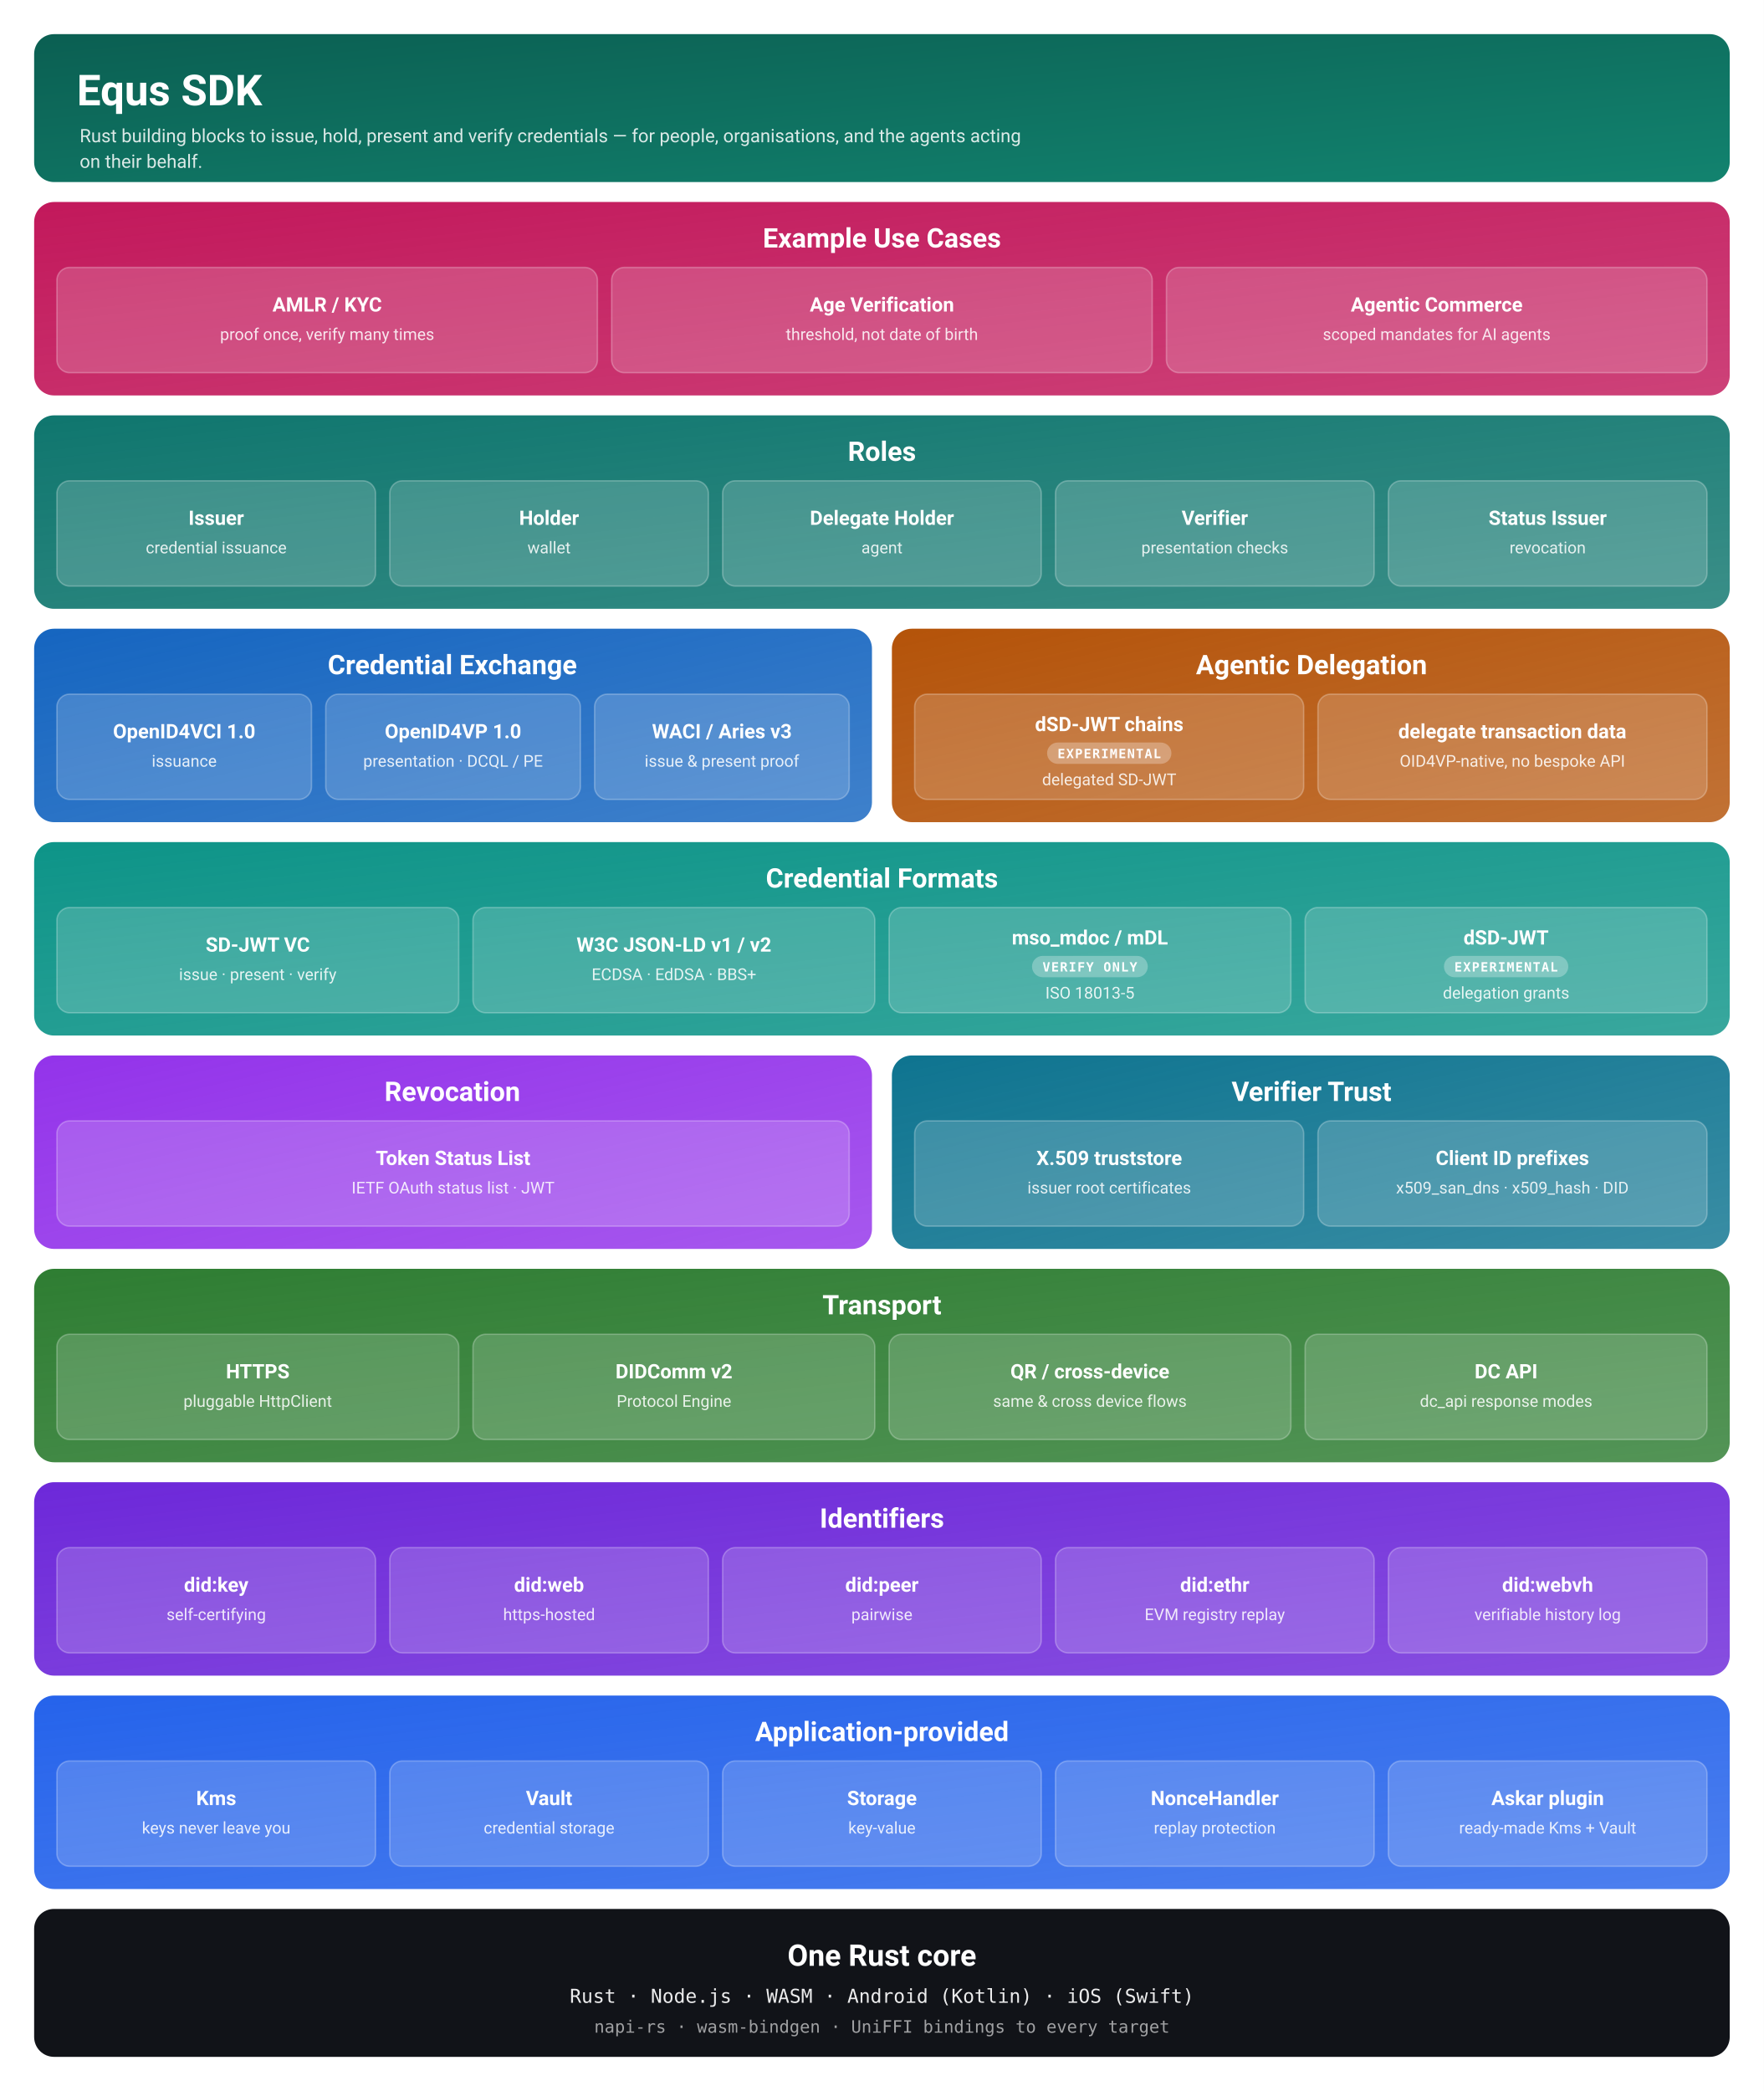
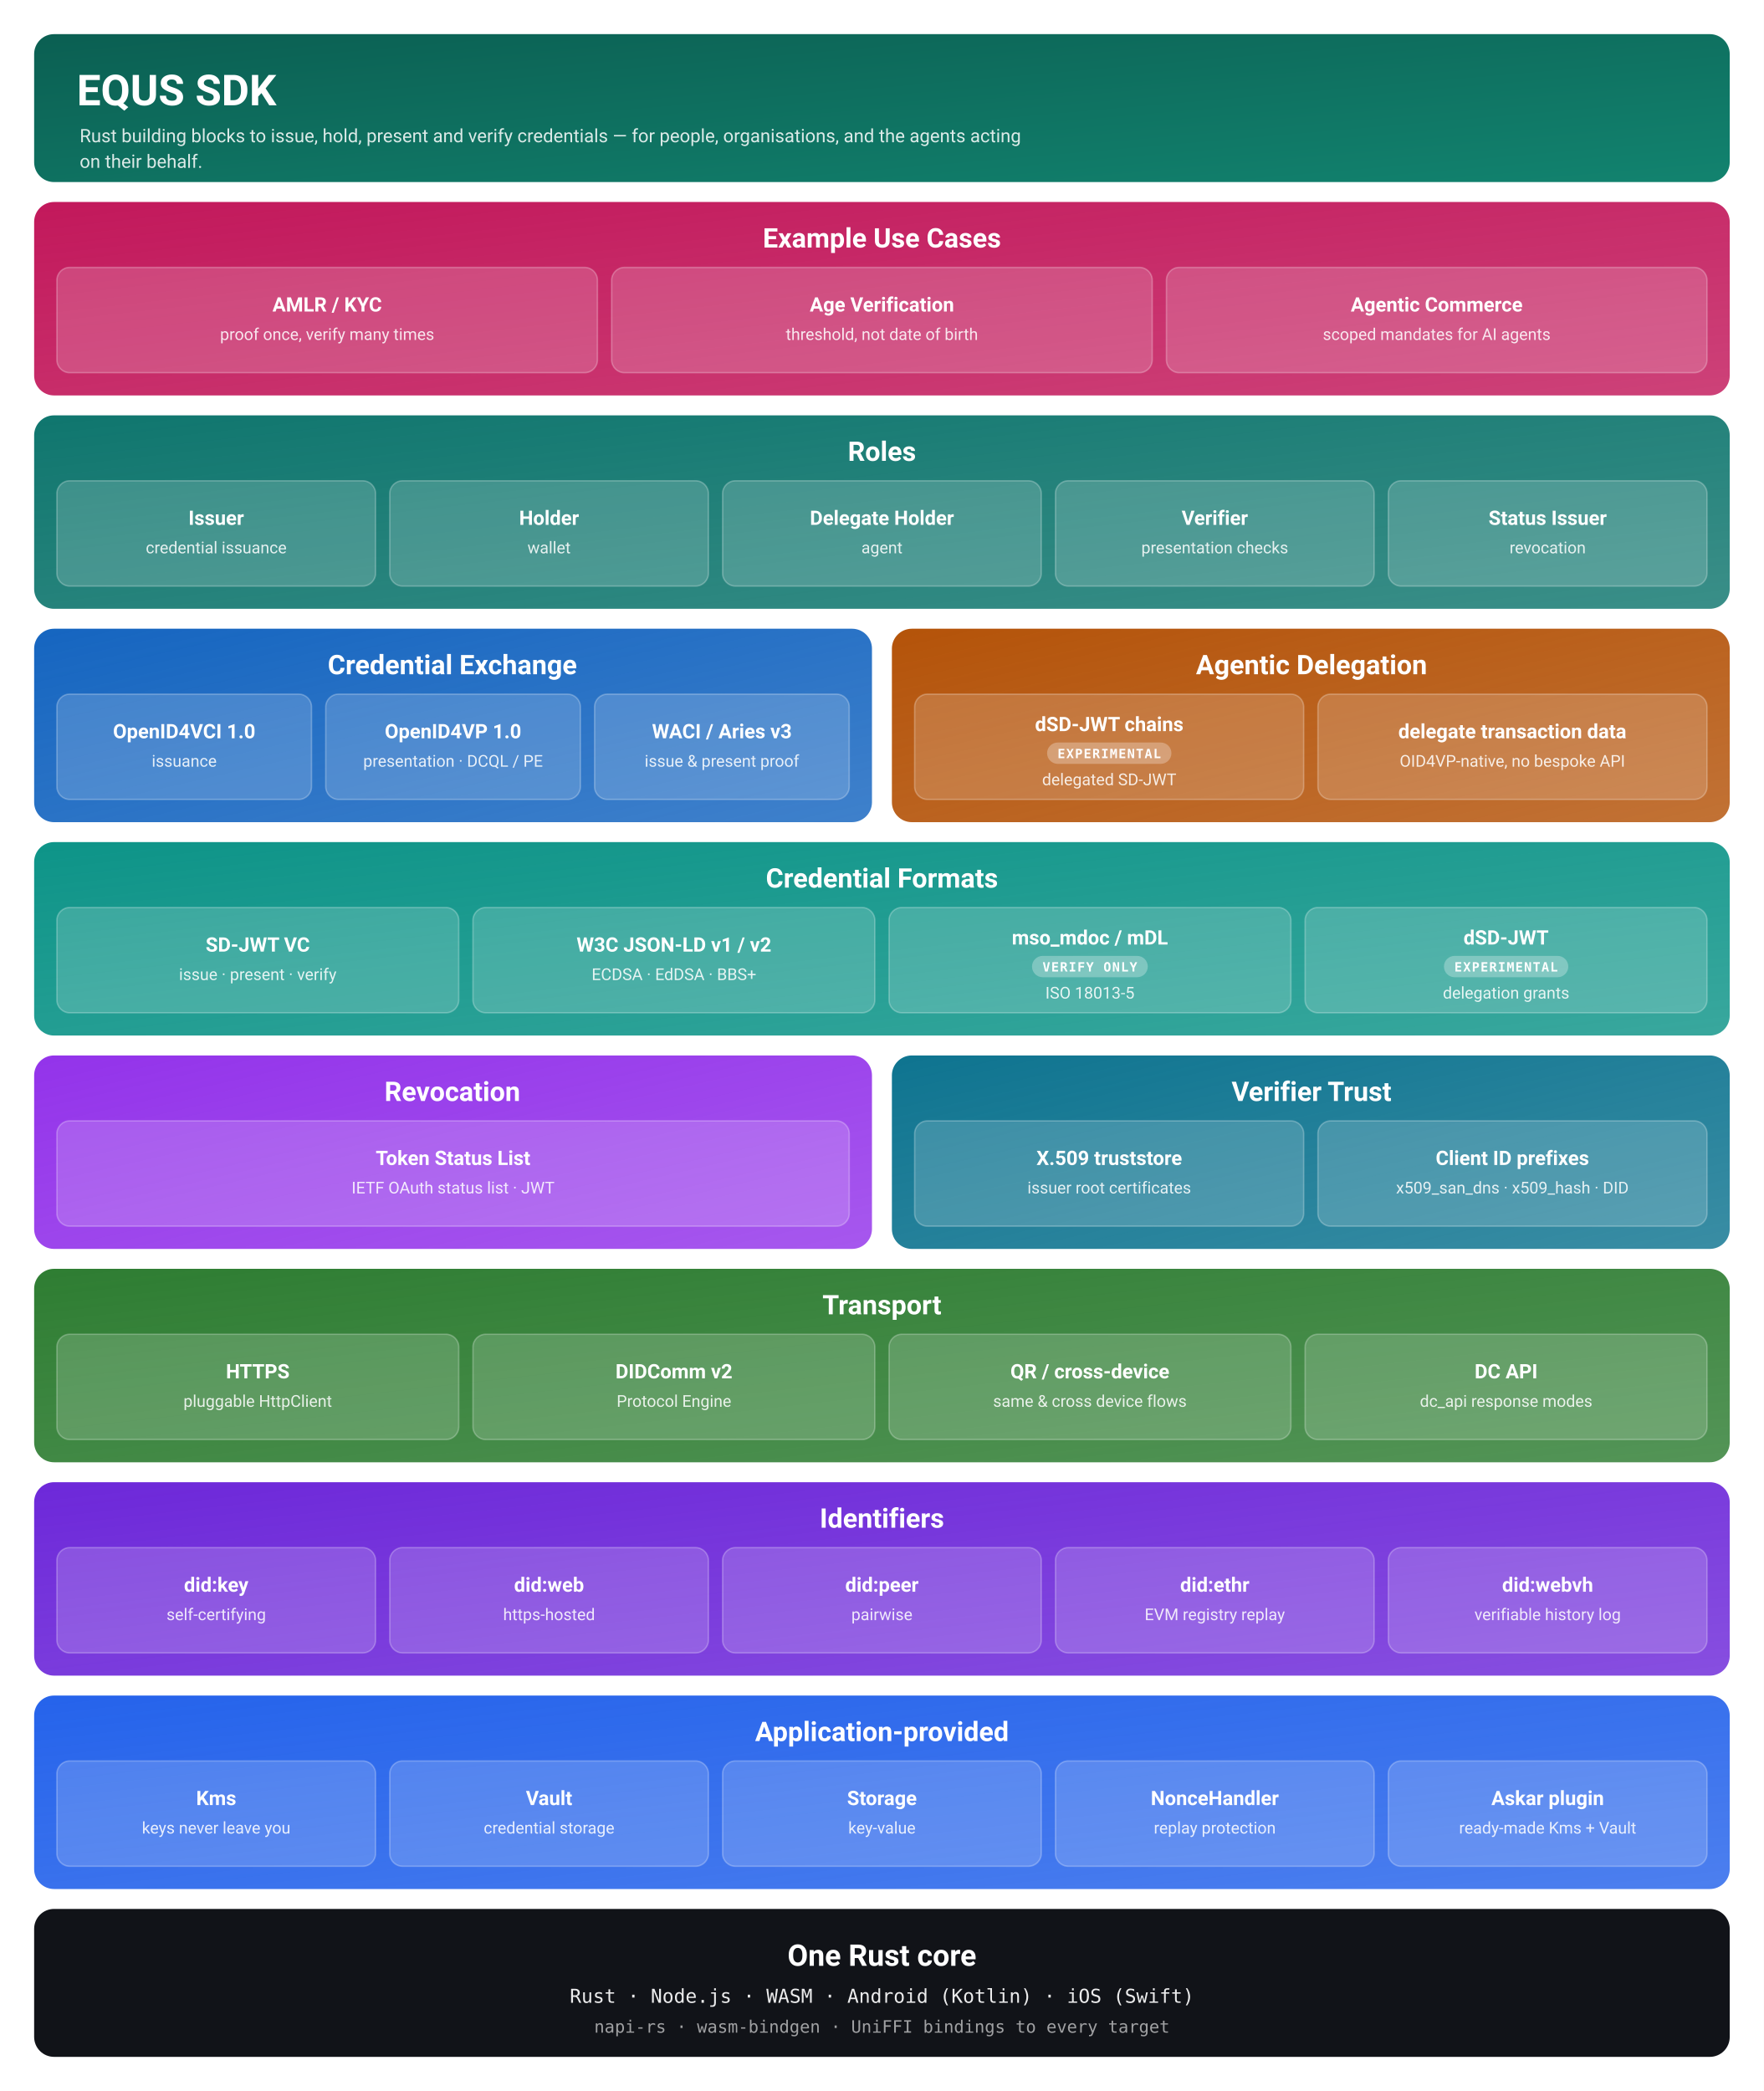
<svg xmlns="http://www.w3.org/2000/svg" width="1240" height="1470" viewBox="0 0 1240 1470" font-family="-apple-system,BlinkMacSystemFont,'Segoe UI',Roboto,Helvetica,Arial,sans-serif">
  <defs>
    <linearGradient id="hdr" x1="0" y1="0" x2="1" y2="1">
      <stop offset="0" stop-color="#0B5F52" />
      <stop offset="1" stop-color="#12836F" />
    </linearGradient>
    <linearGradient id="g0" x1="0" y1="0" x2="1" y2="1">
      <stop offset="0" stop-color="#C2185B" stop-opacity="1" />
      <stop offset="1" stop-color="#C2185B" stop-opacity="0.82" />
    </linearGradient>
    <linearGradient id="g1" x1="0" y1="0" x2="1" y2="1">
      <stop offset="0" stop-color="#0F766E" stop-opacity="1" />
      <stop offset="1" stop-color="#0F766E" stop-opacity="0.82" />
    </linearGradient>
    <linearGradient id="g2" x1="0" y1="0" x2="1" y2="1">
      <stop offset="0" stop-color="#1565C0" stop-opacity="1" />
      <stop offset="1" stop-color="#1565C0" stop-opacity="0.82" />
    </linearGradient>
    <linearGradient id="g3" x1="0" y1="0" x2="1" y2="1">
      <stop offset="0" stop-color="#B45309" stop-opacity="1" />
      <stop offset="1" stop-color="#B45309" stop-opacity="0.82" />
    </linearGradient>
    <linearGradient id="g4" x1="0" y1="0" x2="1" y2="1">
      <stop offset="0" stop-color="#0D9488" stop-opacity="1" />
      <stop offset="1" stop-color="#0D9488" stop-opacity="0.82" />
    </linearGradient>
    <linearGradient id="g5" x1="0" y1="0" x2="1" y2="1">
      <stop offset="0" stop-color="#9333EA" stop-opacity="1" />
      <stop offset="1" stop-color="#9333EA" stop-opacity="0.82" />
    </linearGradient>
    <linearGradient id="g6" x1="0" y1="0" x2="1" y2="1">
      <stop offset="0" stop-color="#0E7490" stop-opacity="1" />
      <stop offset="1" stop-color="#0E7490" stop-opacity="0.82" />
    </linearGradient>
    <linearGradient id="g7" x1="0" y1="0" x2="1" y2="1">
      <stop offset="0" stop-color="#2E7D32" stop-opacity="1" />
      <stop offset="1" stop-color="#2E7D32" stop-opacity="0.82" />
    </linearGradient>
    <linearGradient id="g8" x1="0" y1="0" x2="1" y2="1">
      <stop offset="0" stop-color="#6D28D9" stop-opacity="1" />
      <stop offset="1" stop-color="#6D28D9" stop-opacity="0.82" />
    </linearGradient>
    <linearGradient id="g9" x1="0" y1="0" x2="1" y2="1">
      <stop offset="0" stop-color="#2563EB" stop-opacity="1" />
      <stop offset="1" stop-color="#2563EB" stop-opacity="0.82" />
    </linearGradient>
  </defs>
  <rect width="1240" height="1470" fill="#ffffff" />
  <rect x="24" y="24" width="1192" height="104" rx="14" fill="url(#hdr)" />
-   <text x="54" y="74" fill="#ffffff" font-size="30" font-weight="700">Equs SDK</text>
+   <text x="54" y="74" fill="#ffffff" font-size="30" font-weight="700">EQUS SDK</text>
  <text x="56" y="100" fill="#ffffff" fill-opacity="0.85" font-size="13">Rust building blocks to issue, hold, present and verify credentials — for people, organisations, and the agents acting</text>
  <text x="56" y="118" fill="#ffffff" fill-opacity="0.85" font-size="13">on their behalf.</text>
  <rect x="24" y="142" width="1192" height="136" rx="14" fill="url(#g0)" />
  <text x="620" y="174" fill="#ffffff" font-size="19" font-weight="700" text-anchor="middle">Example Use Cases</text>
  <rect x="40.0" y="188" width="380.0" height="74" rx="9" fill="#ffffff" fill-opacity="0.17" stroke="#ffffff" stroke-opacity="0.26" />
  <text x="230.0" y="219" fill="#ffffff" font-size="14" font-weight="700" text-anchor="middle">AMLR / KYC</text>
  <text x="230.0" y="239" fill="#ffffff" fill-opacity="0.86" font-size="11.5" text-anchor="middle">proof once, verify many times</text>
  <rect x="430.0" y="188" width="380.0" height="74" rx="9" fill="#ffffff" fill-opacity="0.17" stroke="#ffffff" stroke-opacity="0.26" />
  <text x="620.0" y="219" fill="#ffffff" font-size="14" font-weight="700" text-anchor="middle">Age Verification</text>
  <text x="620.0" y="239" fill="#ffffff" fill-opacity="0.86" font-size="11.5" text-anchor="middle">threshold, not date of birth</text>
  <rect x="820.0" y="188" width="380.0" height="74" rx="9" fill="#ffffff" fill-opacity="0.17" stroke="#ffffff" stroke-opacity="0.26" />
  <text x="1010.0" y="219" fill="#ffffff" font-size="14" font-weight="700" text-anchor="middle">Agentic Commerce</text>
  <text x="1010.0" y="239" fill="#ffffff" fill-opacity="0.86" font-size="11.5" text-anchor="middle">scoped mandates for AI agents</text>
  <rect x="24" y="292" width="1192" height="136" rx="14" fill="url(#g1)" />
  <text x="620" y="324" fill="#ffffff" font-size="19" font-weight="700" text-anchor="middle">Roles</text>
  <rect x="40.0" y="338" width="224.0" height="74" rx="9" fill="#ffffff" fill-opacity="0.17" stroke="#ffffff" stroke-opacity="0.26" />
  <text x="152.0" y="369" fill="#ffffff" font-size="14" font-weight="700" text-anchor="middle">Issuer</text>
  <text x="152.0" y="389" fill="#ffffff" fill-opacity="0.86" font-size="11.5" text-anchor="middle">credential issuance</text>
  <rect x="274.0" y="338" width="224.0" height="74" rx="9" fill="#ffffff" fill-opacity="0.17" stroke="#ffffff" stroke-opacity="0.26" />
  <text x="386.0" y="369" fill="#ffffff" font-size="14" font-weight="700" text-anchor="middle">Holder</text>
  <text x="386.0" y="389" fill="#ffffff" fill-opacity="0.86" font-size="11.5" text-anchor="middle">wallet</text>
  <rect x="508.0" y="338" width="224.0" height="74" rx="9" fill="#ffffff" fill-opacity="0.17" stroke="#ffffff" stroke-opacity="0.26" />
  <text x="620.0" y="369" fill="#ffffff" font-size="14" font-weight="700" text-anchor="middle">Delegate Holder</text>
  <text x="620.0" y="389" fill="#ffffff" fill-opacity="0.86" font-size="11.5" text-anchor="middle">agent</text>
  <rect x="742.0" y="338" width="224.0" height="74" rx="9" fill="#ffffff" fill-opacity="0.17" stroke="#ffffff" stroke-opacity="0.26" />
  <text x="854.0" y="369" fill="#ffffff" font-size="14" font-weight="700" text-anchor="middle">Verifier</text>
  <text x="854.0" y="389" fill="#ffffff" fill-opacity="0.86" font-size="11.5" text-anchor="middle">presentation checks</text>
  <rect x="976.0" y="338" width="224.0" height="74" rx="9" fill="#ffffff" fill-opacity="0.17" stroke="#ffffff" stroke-opacity="0.26" />
  <text x="1088.0" y="369" fill="#ffffff" font-size="14" font-weight="700" text-anchor="middle">Status Issuer</text>
  <text x="1088.0" y="389" fill="#ffffff" fill-opacity="0.86" font-size="11.5" text-anchor="middle">revocation</text>
  <rect x="24" y="442" width="589" height="136" rx="14" fill="url(#g2)" />
  <text x="318" y="474" fill="#ffffff" font-size="19" font-weight="700" text-anchor="middle">Credential Exchange</text>
  <rect x="40.0" y="488" width="179.0" height="74" rx="9" fill="#ffffff" fill-opacity="0.17" stroke="#ffffff" stroke-opacity="0.26" />
  <text x="129.5" y="519" fill="#ffffff" font-size="14" font-weight="700" text-anchor="middle">OpenID4VCI 1.0</text>
  <text x="129.5" y="539" fill="#ffffff" fill-opacity="0.86" font-size="11.5" text-anchor="middle">issuance</text>
  <rect x="229.0" y="488" width="179.0" height="74" rx="9" fill="#ffffff" fill-opacity="0.17" stroke="#ffffff" stroke-opacity="0.26" />
  <text x="318.5" y="519" fill="#ffffff" font-size="14" font-weight="700" text-anchor="middle">OpenID4VP 1.0</text>
  <text x="318.5" y="539" fill="#ffffff" fill-opacity="0.86" font-size="11.5" text-anchor="middle">presentation · DCQL / PE</text>
  <rect x="418.0" y="488" width="179.0" height="74" rx="9" fill="#ffffff" fill-opacity="0.17" stroke="#ffffff" stroke-opacity="0.26" />
  <text x="507.5" y="519" fill="#ffffff" font-size="14" font-weight="700" text-anchor="middle">WACI / Aries v3</text>
  <text x="507.5" y="539" fill="#ffffff" fill-opacity="0.86" font-size="11.5" text-anchor="middle">issue &amp; present proof</text>
  <rect x="627" y="442" width="589" height="136" rx="14" fill="url(#g3)" />
  <text x="922" y="474" fill="#ffffff" font-size="19" font-weight="700" text-anchor="middle">Agentic Delegation</text>
  <rect x="643.0" y="488" width="273.5" height="74" rx="9" fill="#ffffff" fill-opacity="0.17" stroke="#ffffff" stroke-opacity="0.26" />
  <text x="779.8" y="514" fill="#ffffff" font-size="14" font-weight="700" text-anchor="middle">dSD-JWT chains</text>
  <rect x="736.1" y="522" width="87.4" height="15" rx="7.5" fill="#ffffff" fill-opacity="0.28" />
  <text x="779.8" y="533" fill="#ffffff" font-size="9" font-weight="700" letter-spacing="0.7" text-anchor="middle" font-family="ui-monospace,SFMono-Regular,Menlo,Consolas,monospace">EXPERIMENTAL</text>
  <text x="779.8" y="552" fill="#ffffff" fill-opacity="0.86" font-size="11.5" text-anchor="middle">delegated SD-JWT</text>
  <rect x="926.5" y="488" width="273.5" height="74" rx="9" fill="#ffffff" fill-opacity="0.17" stroke="#ffffff" stroke-opacity="0.26" />
  <text x="1063.2" y="519" fill="#ffffff" font-size="14" font-weight="700" text-anchor="middle">delegate transaction data</text>
  <text x="1063.2" y="539" fill="#ffffff" fill-opacity="0.86" font-size="11.5" text-anchor="middle">OID4VP-native, no bespoke API</text>
  <rect x="24" y="592" width="1192" height="136" rx="14" fill="url(#g4)" />
  <text x="620" y="624" fill="#ffffff" font-size="19" font-weight="700" text-anchor="middle">Credential Formats</text>
  <rect x="40.0" y="638" width="282.5" height="74" rx="9" fill="#ffffff" fill-opacity="0.17" stroke="#ffffff" stroke-opacity="0.26" />
  <text x="181.2" y="669" fill="#ffffff" font-size="14" font-weight="700" text-anchor="middle">SD-JWT VC</text>
  <text x="181.2" y="689" fill="#ffffff" fill-opacity="0.86" font-size="11.5" text-anchor="middle">issue · present · verify</text>
  <rect x="332.5" y="638" width="282.5" height="74" rx="9" fill="#ffffff" fill-opacity="0.17" stroke="#ffffff" stroke-opacity="0.26" />
  <text x="473.8" y="669" fill="#ffffff" font-size="14" font-weight="700" text-anchor="middle">W3C JSON-LD v1 / v2</text>
  <text x="473.8" y="689" fill="#ffffff" fill-opacity="0.86" font-size="11.5" text-anchor="middle">ECDSA · EdDSA · BBS+</text>
  <rect x="625.0" y="638" width="282.5" height="74" rx="9" fill="#ffffff" fill-opacity="0.17" stroke="#ffffff" stroke-opacity="0.26" />
  <text x="766.2" y="664" fill="#ffffff" font-size="14" font-weight="700" text-anchor="middle">mso_mdoc / mDL</text>
  <rect x="725.5" y="672" width="81.4" height="15" rx="7.5" fill="#ffffff" fill-opacity="0.28" />
  <text x="766.2" y="683" fill="#ffffff" font-size="9" font-weight="700" letter-spacing="0.7" text-anchor="middle" font-family="ui-monospace,SFMono-Regular,Menlo,Consolas,monospace">VERIFY ONLY</text>
  <text x="766.2" y="702" fill="#ffffff" fill-opacity="0.86" font-size="11.5" text-anchor="middle">ISO 18013-5</text>
  <rect x="917.5" y="638" width="282.5" height="74" rx="9" fill="#ffffff" fill-opacity="0.17" stroke="#ffffff" stroke-opacity="0.26" />
  <text x="1058.8" y="664" fill="#ffffff" font-size="14" font-weight="700" text-anchor="middle">dSD-JWT</text>
  <rect x="1015.1" y="672" width="87.4" height="15" rx="7.5" fill="#ffffff" fill-opacity="0.28" />
  <text x="1058.8" y="683" fill="#ffffff" font-size="9" font-weight="700" letter-spacing="0.7" text-anchor="middle" font-family="ui-monospace,SFMono-Regular,Menlo,Consolas,monospace">EXPERIMENTAL</text>
  <text x="1058.8" y="702" fill="#ffffff" fill-opacity="0.86" font-size="11.5" text-anchor="middle">delegation grants</text>
  <rect x="24" y="742" width="589" height="136" rx="14" fill="url(#g5)" />
  <text x="318" y="774" fill="#ffffff" font-size="19" font-weight="700" text-anchor="middle">Revocation</text>
  <rect x="40.0" y="788" width="557.0" height="74" rx="9" fill="#ffffff" fill-opacity="0.17" stroke="#ffffff" stroke-opacity="0.26" />
  <text x="318.5" y="819" fill="#ffffff" font-size="14" font-weight="700" text-anchor="middle">Token Status List</text>
  <text x="318.5" y="839" fill="#ffffff" fill-opacity="0.86" font-size="11.5" text-anchor="middle">IETF OAuth status list · JWT</text>
  <rect x="627" y="742" width="589" height="136" rx="14" fill="url(#g6)" />
  <text x="922" y="774" fill="#ffffff" font-size="19" font-weight="700" text-anchor="middle">Verifier Trust</text>
  <rect x="643.0" y="788" width="273.5" height="74" rx="9" fill="#ffffff" fill-opacity="0.17" stroke="#ffffff" stroke-opacity="0.26" />
  <text x="779.8" y="819" fill="#ffffff" font-size="14" font-weight="700" text-anchor="middle">X.509 truststore</text>
  <text x="779.8" y="839" fill="#ffffff" fill-opacity="0.86" font-size="11.5" text-anchor="middle">issuer root certificates</text>
  <rect x="926.5" y="788" width="273.5" height="74" rx="9" fill="#ffffff" fill-opacity="0.17" stroke="#ffffff" stroke-opacity="0.26" />
  <text x="1063.2" y="819" fill="#ffffff" font-size="14" font-weight="700" text-anchor="middle">Client ID prefixes</text>
  <text x="1063.2" y="839" fill="#ffffff" fill-opacity="0.86" font-size="11.5" text-anchor="middle">x509_san_dns · x509_hash · DID</text>
  <rect x="24" y="892" width="1192" height="136" rx="14" fill="url(#g7)" />
  <text x="620" y="924" fill="#ffffff" font-size="19" font-weight="700" text-anchor="middle">Transport</text>
  <rect x="40.0" y="938" width="282.5" height="74" rx="9" fill="#ffffff" fill-opacity="0.17" stroke="#ffffff" stroke-opacity="0.26" />
  <text x="181.2" y="969" fill="#ffffff" font-size="14" font-weight="700" text-anchor="middle">HTTPS</text>
  <text x="181.2" y="989" fill="#ffffff" fill-opacity="0.86" font-size="11.5" text-anchor="middle">pluggable HttpClient</text>
  <rect x="332.5" y="938" width="282.5" height="74" rx="9" fill="#ffffff" fill-opacity="0.17" stroke="#ffffff" stroke-opacity="0.26" />
  <text x="473.8" y="969" fill="#ffffff" font-size="14" font-weight="700" text-anchor="middle">DIDComm v2</text>
  <text x="473.8" y="989" fill="#ffffff" fill-opacity="0.86" font-size="11.5" text-anchor="middle">Protocol Engine</text>
  <rect x="625.0" y="938" width="282.5" height="74" rx="9" fill="#ffffff" fill-opacity="0.17" stroke="#ffffff" stroke-opacity="0.26" />
  <text x="766.2" y="969" fill="#ffffff" font-size="14" font-weight="700" text-anchor="middle">QR / cross-device</text>
  <text x="766.2" y="989" fill="#ffffff" fill-opacity="0.86" font-size="11.5" text-anchor="middle">same &amp; cross device flows</text>
  <rect x="917.5" y="938" width="282.5" height="74" rx="9" fill="#ffffff" fill-opacity="0.17" stroke="#ffffff" stroke-opacity="0.26" />
  <text x="1058.8" y="969" fill="#ffffff" font-size="14" font-weight="700" text-anchor="middle">DC API</text>
  <text x="1058.8" y="989" fill="#ffffff" fill-opacity="0.86" font-size="11.5" text-anchor="middle">dc_api response modes</text>
  <rect x="24" y="1042" width="1192" height="136" rx="14" fill="url(#g8)" />
  <text x="620" y="1074" fill="#ffffff" font-size="19" font-weight="700" text-anchor="middle">Identifiers</text>
  <rect x="40.0" y="1088" width="224.0" height="74" rx="9" fill="#ffffff" fill-opacity="0.17" stroke="#ffffff" stroke-opacity="0.26" />
  <text x="152.0" y="1119" fill="#ffffff" font-size="14" font-weight="700" text-anchor="middle">did:key</text>
  <text x="152.0" y="1139" fill="#ffffff" fill-opacity="0.86" font-size="11.5" text-anchor="middle">self-certifying</text>
  <rect x="274.0" y="1088" width="224.0" height="74" rx="9" fill="#ffffff" fill-opacity="0.17" stroke="#ffffff" stroke-opacity="0.26" />
  <text x="386.0" y="1119" fill="#ffffff" font-size="14" font-weight="700" text-anchor="middle">did:web</text>
  <text x="386.0" y="1139" fill="#ffffff" fill-opacity="0.86" font-size="11.5" text-anchor="middle">https-hosted</text>
  <rect x="508.0" y="1088" width="224.0" height="74" rx="9" fill="#ffffff" fill-opacity="0.17" stroke="#ffffff" stroke-opacity="0.26" />
  <text x="620.0" y="1119" fill="#ffffff" font-size="14" font-weight="700" text-anchor="middle">did:peer</text>
  <text x="620.0" y="1139" fill="#ffffff" fill-opacity="0.86" font-size="11.5" text-anchor="middle">pairwise</text>
  <rect x="742.0" y="1088" width="224.0" height="74" rx="9" fill="#ffffff" fill-opacity="0.17" stroke="#ffffff" stroke-opacity="0.26" />
  <text x="854.0" y="1119" fill="#ffffff" font-size="14" font-weight="700" text-anchor="middle">did:ethr</text>
  <text x="854.0" y="1139" fill="#ffffff" fill-opacity="0.86" font-size="11.5" text-anchor="middle">EVM registry replay</text>
  <rect x="976.0" y="1088" width="224.0" height="74" rx="9" fill="#ffffff" fill-opacity="0.17" stroke="#ffffff" stroke-opacity="0.26" />
  <text x="1088.0" y="1119" fill="#ffffff" font-size="14" font-weight="700" text-anchor="middle">did:webvh</text>
  <text x="1088.0" y="1139" fill="#ffffff" fill-opacity="0.86" font-size="11.5" text-anchor="middle">verifiable history log</text>
  <rect x="24" y="1192" width="1192" height="136" rx="14" fill="url(#g9)" />
  <text x="620" y="1224" fill="#ffffff" font-size="19" font-weight="700" text-anchor="middle">Application-provided</text>
  <rect x="40.0" y="1238" width="224.0" height="74" rx="9" fill="#ffffff" fill-opacity="0.17" stroke="#ffffff" stroke-opacity="0.26" />
  <text x="152.0" y="1269" fill="#ffffff" font-size="14" font-weight="700" text-anchor="middle">Kms</text>
  <text x="152.0" y="1289" fill="#ffffff" fill-opacity="0.86" font-size="11.5" text-anchor="middle">keys never leave you</text>
  <rect x="274.0" y="1238" width="224.0" height="74" rx="9" fill="#ffffff" fill-opacity="0.17" stroke="#ffffff" stroke-opacity="0.26" />
  <text x="386.0" y="1269" fill="#ffffff" font-size="14" font-weight="700" text-anchor="middle">Vault</text>
  <text x="386.0" y="1289" fill="#ffffff" fill-opacity="0.86" font-size="11.5" text-anchor="middle">credential storage</text>
  <rect x="508.0" y="1238" width="224.0" height="74" rx="9" fill="#ffffff" fill-opacity="0.17" stroke="#ffffff" stroke-opacity="0.26" />
  <text x="620.0" y="1269" fill="#ffffff" font-size="14" font-weight="700" text-anchor="middle">Storage</text>
  <text x="620.0" y="1289" fill="#ffffff" fill-opacity="0.86" font-size="11.5" text-anchor="middle">key-value</text>
  <rect x="742.0" y="1238" width="224.0" height="74" rx="9" fill="#ffffff" fill-opacity="0.17" stroke="#ffffff" stroke-opacity="0.26" />
  <text x="854.0" y="1269" fill="#ffffff" font-size="14" font-weight="700" text-anchor="middle">NonceHandler</text>
  <text x="854.0" y="1289" fill="#ffffff" fill-opacity="0.86" font-size="11.5" text-anchor="middle">replay protection</text>
  <rect x="976.0" y="1238" width="224.0" height="74" rx="9" fill="#ffffff" fill-opacity="0.17" stroke="#ffffff" stroke-opacity="0.26" />
  <text x="1088.0" y="1269" fill="#ffffff" font-size="14" font-weight="700" text-anchor="middle">Askar plugin</text>
  <text x="1088.0" y="1289" fill="#ffffff" fill-opacity="0.86" font-size="11.5" text-anchor="middle">ready-made Kms + Vault</text>
  <rect x="24" y="1342" width="1192" height="104" rx="14" fill="#111318" />
  <text x="620" y="1382" fill="#ffffff" font-size="21" font-weight="700" text-anchor="middle">One Rust core</text>
  <text x="620" y="1408" fill="#ffffff" fill-opacity="0.92" font-size="13.5" text-anchor="middle" font-family="ui-monospace,SFMono-Regular,Menlo,Consolas,monospace">Rust  ·  Node.js  ·  WASM  ·  Android (Kotlin)  ·  iOS (Swift)</text>
  <text x="620" y="1429" fill="#ffffff" fill-opacity="0.6" font-size="12" text-anchor="middle" font-family="ui-monospace,SFMono-Regular,Menlo,Consolas,monospace">napi-rs  ·  wasm-bindgen  ·  UniFFI bindings to every target</text>
</svg>
